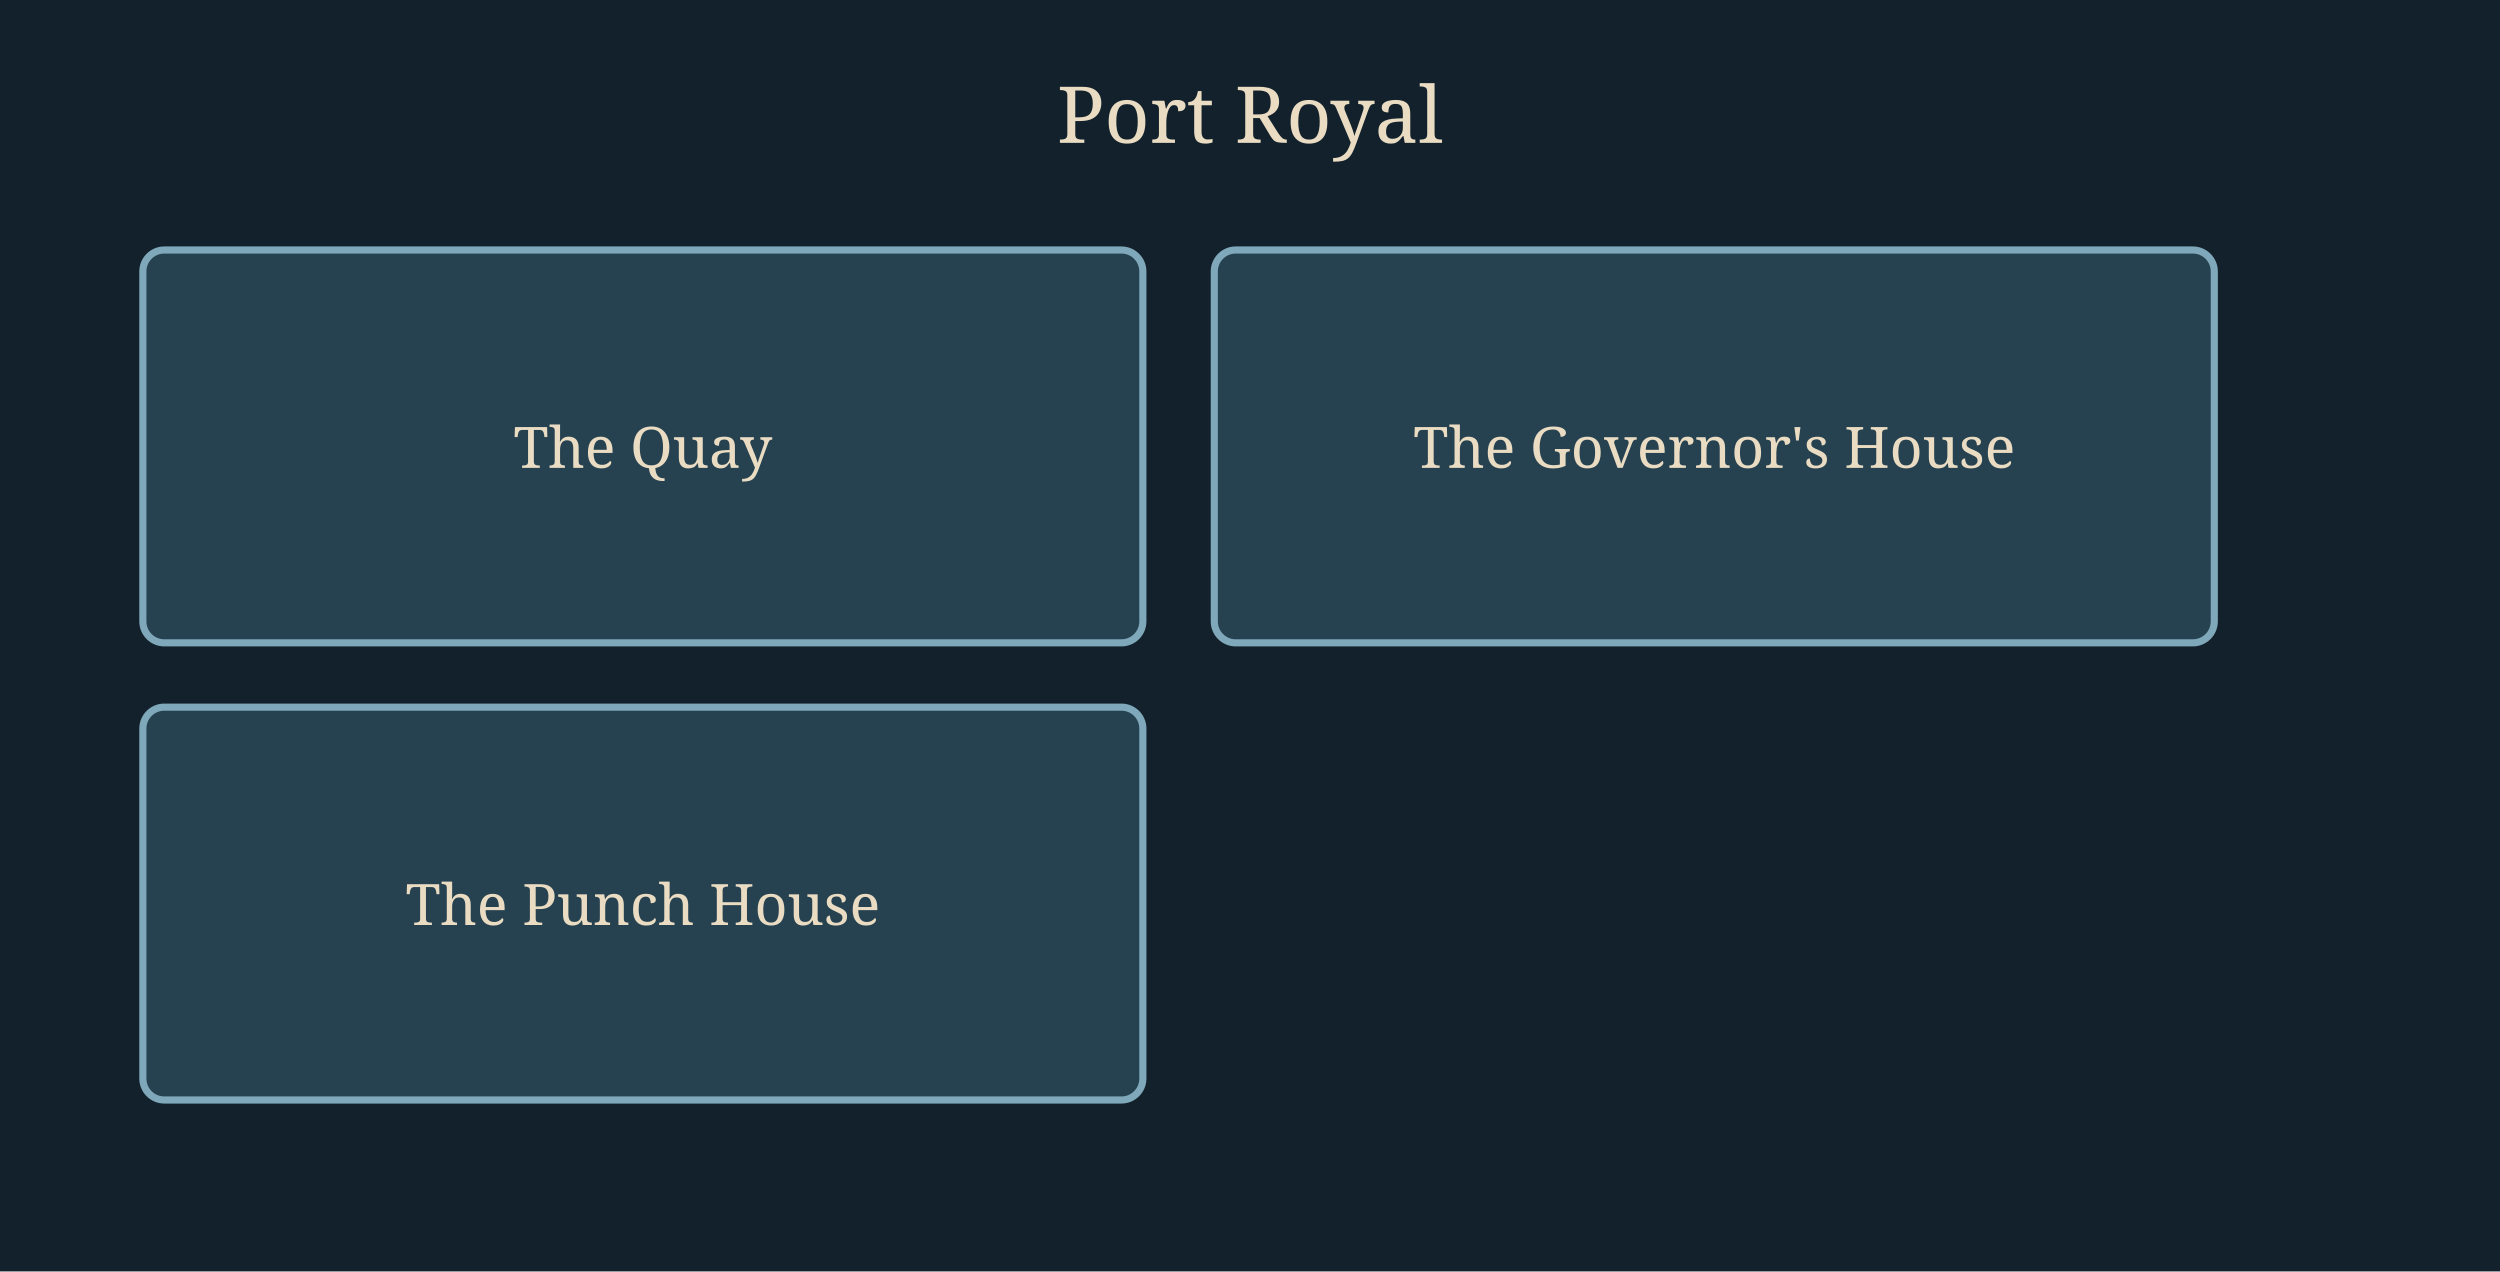
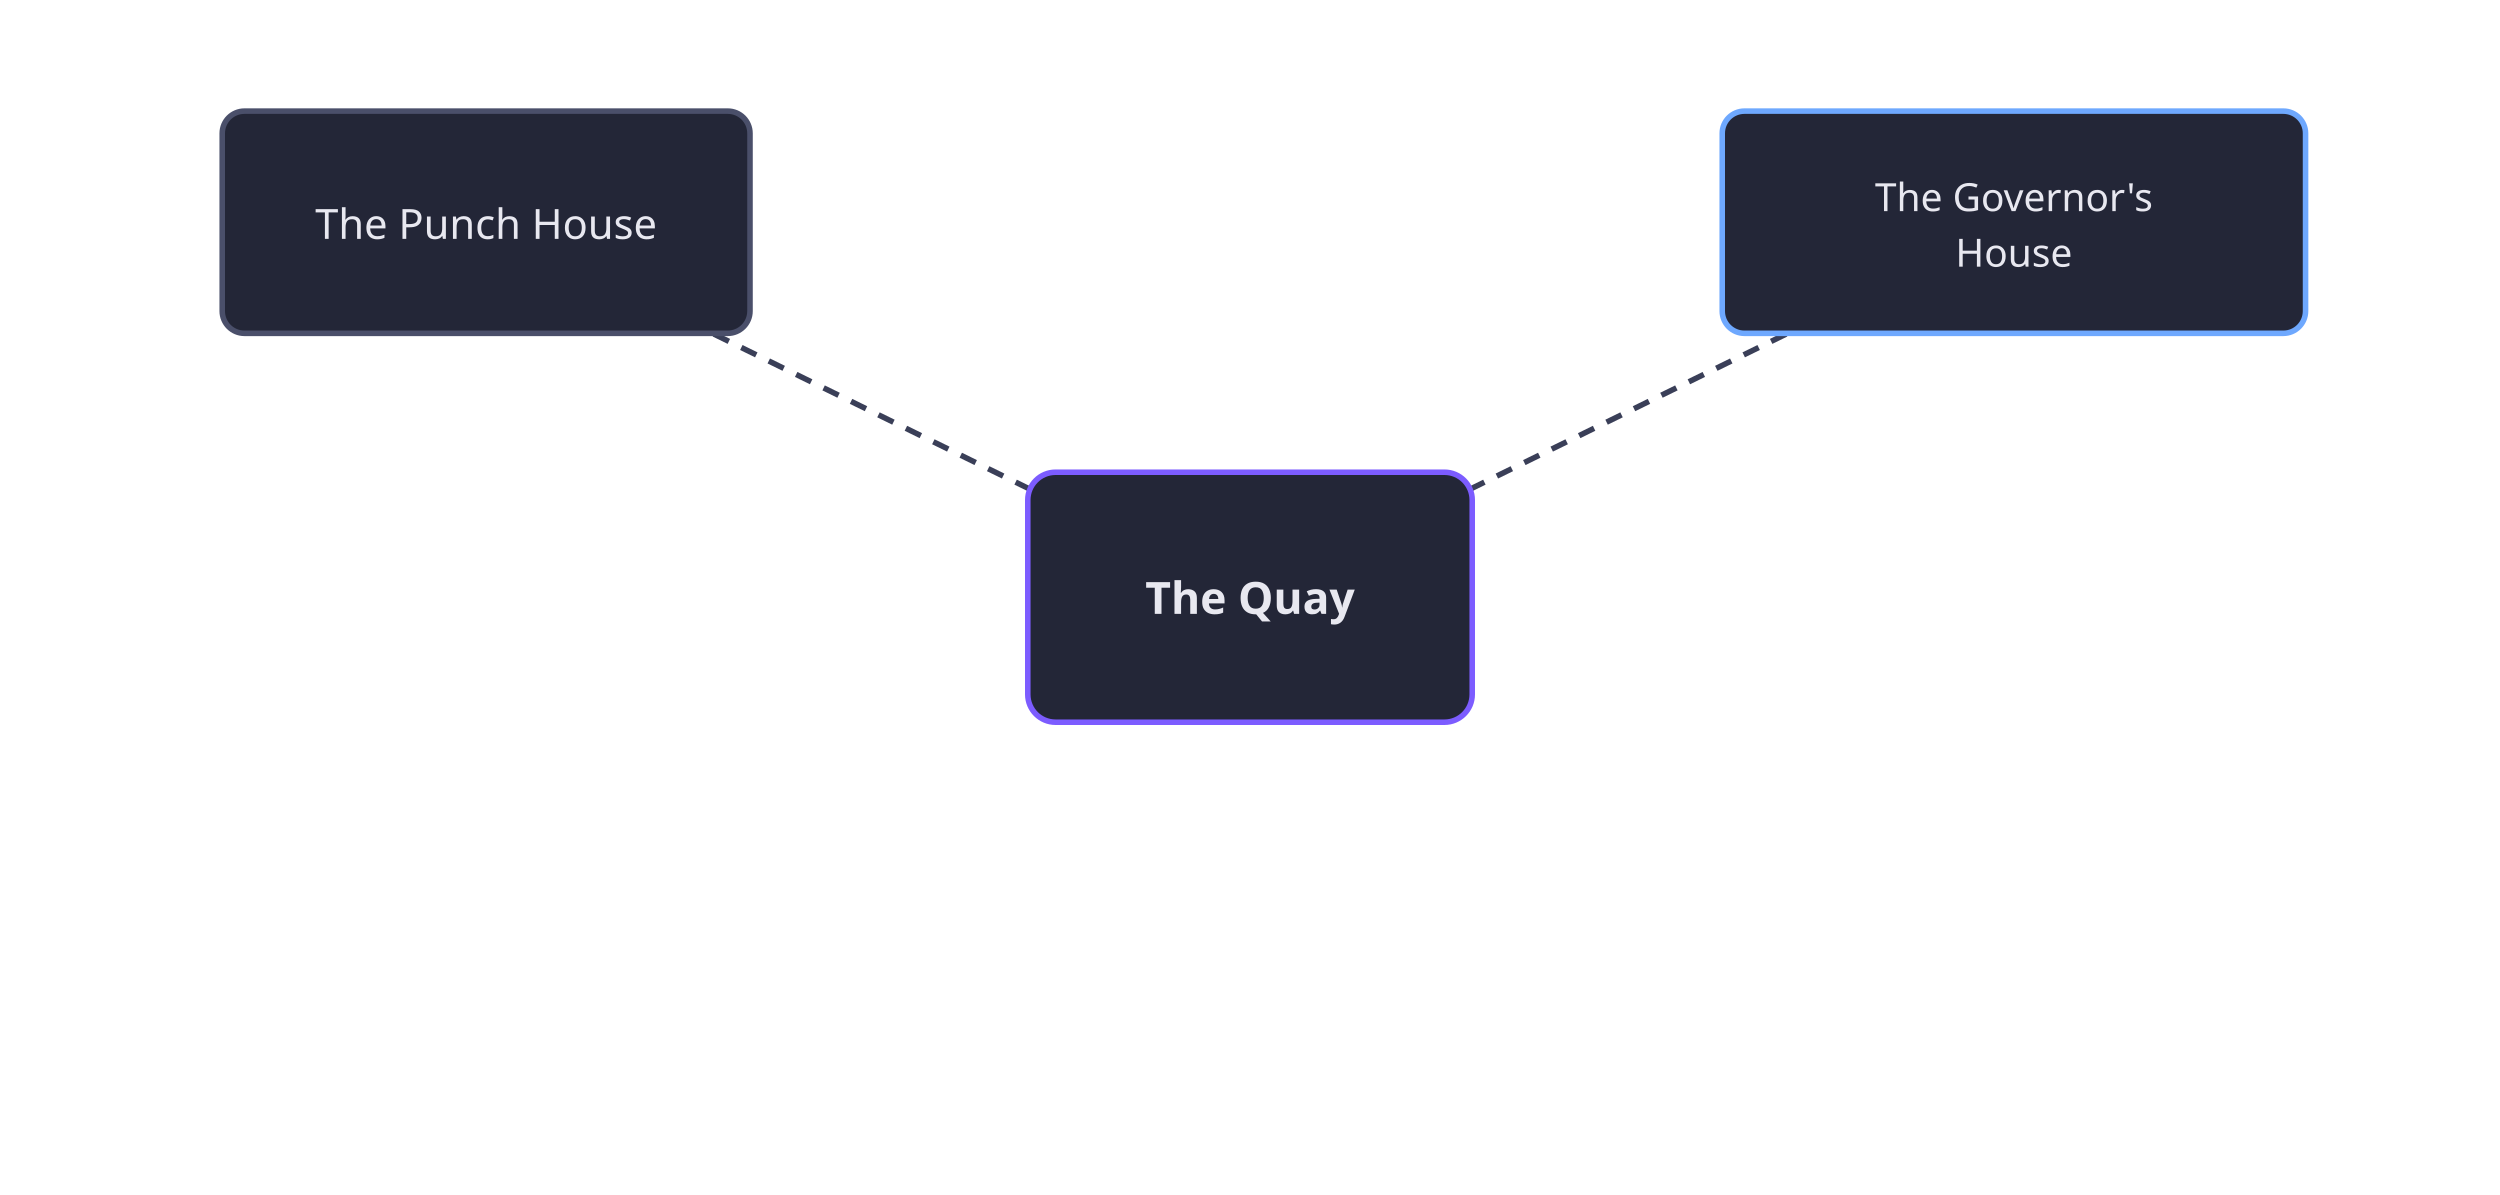
- <svg xmlns="http://www.w3.org/2000/svg" viewBox="0 0 700 356" width="700" height="356">
-   <rect x="0" y="0" width="700" height="356" fill="#12212b" />
-   <text x="350" y="40" text-anchor="middle" font-size="22" fill="#e9dcc3" font-family="Georgia, serif">Port Royal</text>
-   <rect class="sg-map-building" id="loc-the-quay" x="40" y="70" width="280" height="110" rx="6" fill="#26414f" stroke="#7fa8ba" stroke-width="2" />
-   <text x="180" y="131" text-anchor="middle" font-size="16" fill="#e9dcc3" font-family="Georgia, serif">The Quay</text>
-   <rect class="sg-map-building" id="loc-the-governor-s-house" x="340" y="70" width="280" height="110" rx="6" fill="#26414f" stroke="#7fa8ba" stroke-width="2" />
-   <text x="480" y="131" text-anchor="middle" font-size="16" fill="#e9dcc3" font-family="Georgia, serif">The Governor's House</text>
-   <rect class="sg-map-building" id="loc-the-punch-house" x="40" y="198" width="280" height="110" rx="6" fill="#26414f" stroke="#7fa8ba" stroke-width="2" />
-   <text x="180" y="259" text-anchor="middle" font-size="16" fill="#e9dcc3" font-family="Georgia, serif">The Punch House</text>
+ <svg xmlns="http://www.w3.org/2000/svg" viewBox="0 0 900 430" style="width:100%; height:auto; background:#15161d; border-radius:8px;">
+   <g stroke="#3a3f58" stroke-width="2" stroke-dasharray="6 5">
+     <line x1="450" y1="215" x2="725" y2="80" />
+     <line x1="450" y1="215" x2="175" y2="80" />
+   </g>
+   <g>
+     <rect id="loc-the-quay" class="sg-map-building" x="370" y="170" width="160" height="90" rx="10" fill="#232637" stroke="#7c5cff" stroke-width="2" />
+     <text x="450" y="221" text-anchor="middle" fill="#e8e8f0" font-family="system-ui, sans-serif" font-size="16" font-weight="600">The Quay</text>
+   </g>
+   <g>
+     <rect id="loc-the-governor-s-house" class="sg-map-building" x="620" y="40" width="210" height="80" rx="8" fill="#232637" stroke="#6ea8fe" stroke-width="2" />
+     <text x="725" y="76" text-anchor="middle" fill="#e8e8f0" font-family="system-ui, sans-serif" font-size="14">The Governor's</text>
+     <text x="725" y="96" text-anchor="middle" fill="#e8e8f0" font-family="system-ui, sans-serif" font-size="14">House</text>
+   </g>
+   <g>
+     <rect id="loc-the-punch-house" class="sg-map-building" x="80" y="40" width="190" height="80" rx="8" fill="#232637" stroke="#4a4f6a" stroke-width="2" />
+     <text x="175" y="86" text-anchor="middle" fill="#e8e8f0" font-family="system-ui, sans-serif" font-size="15">The Punch House</text>
+   </g>
</svg>
